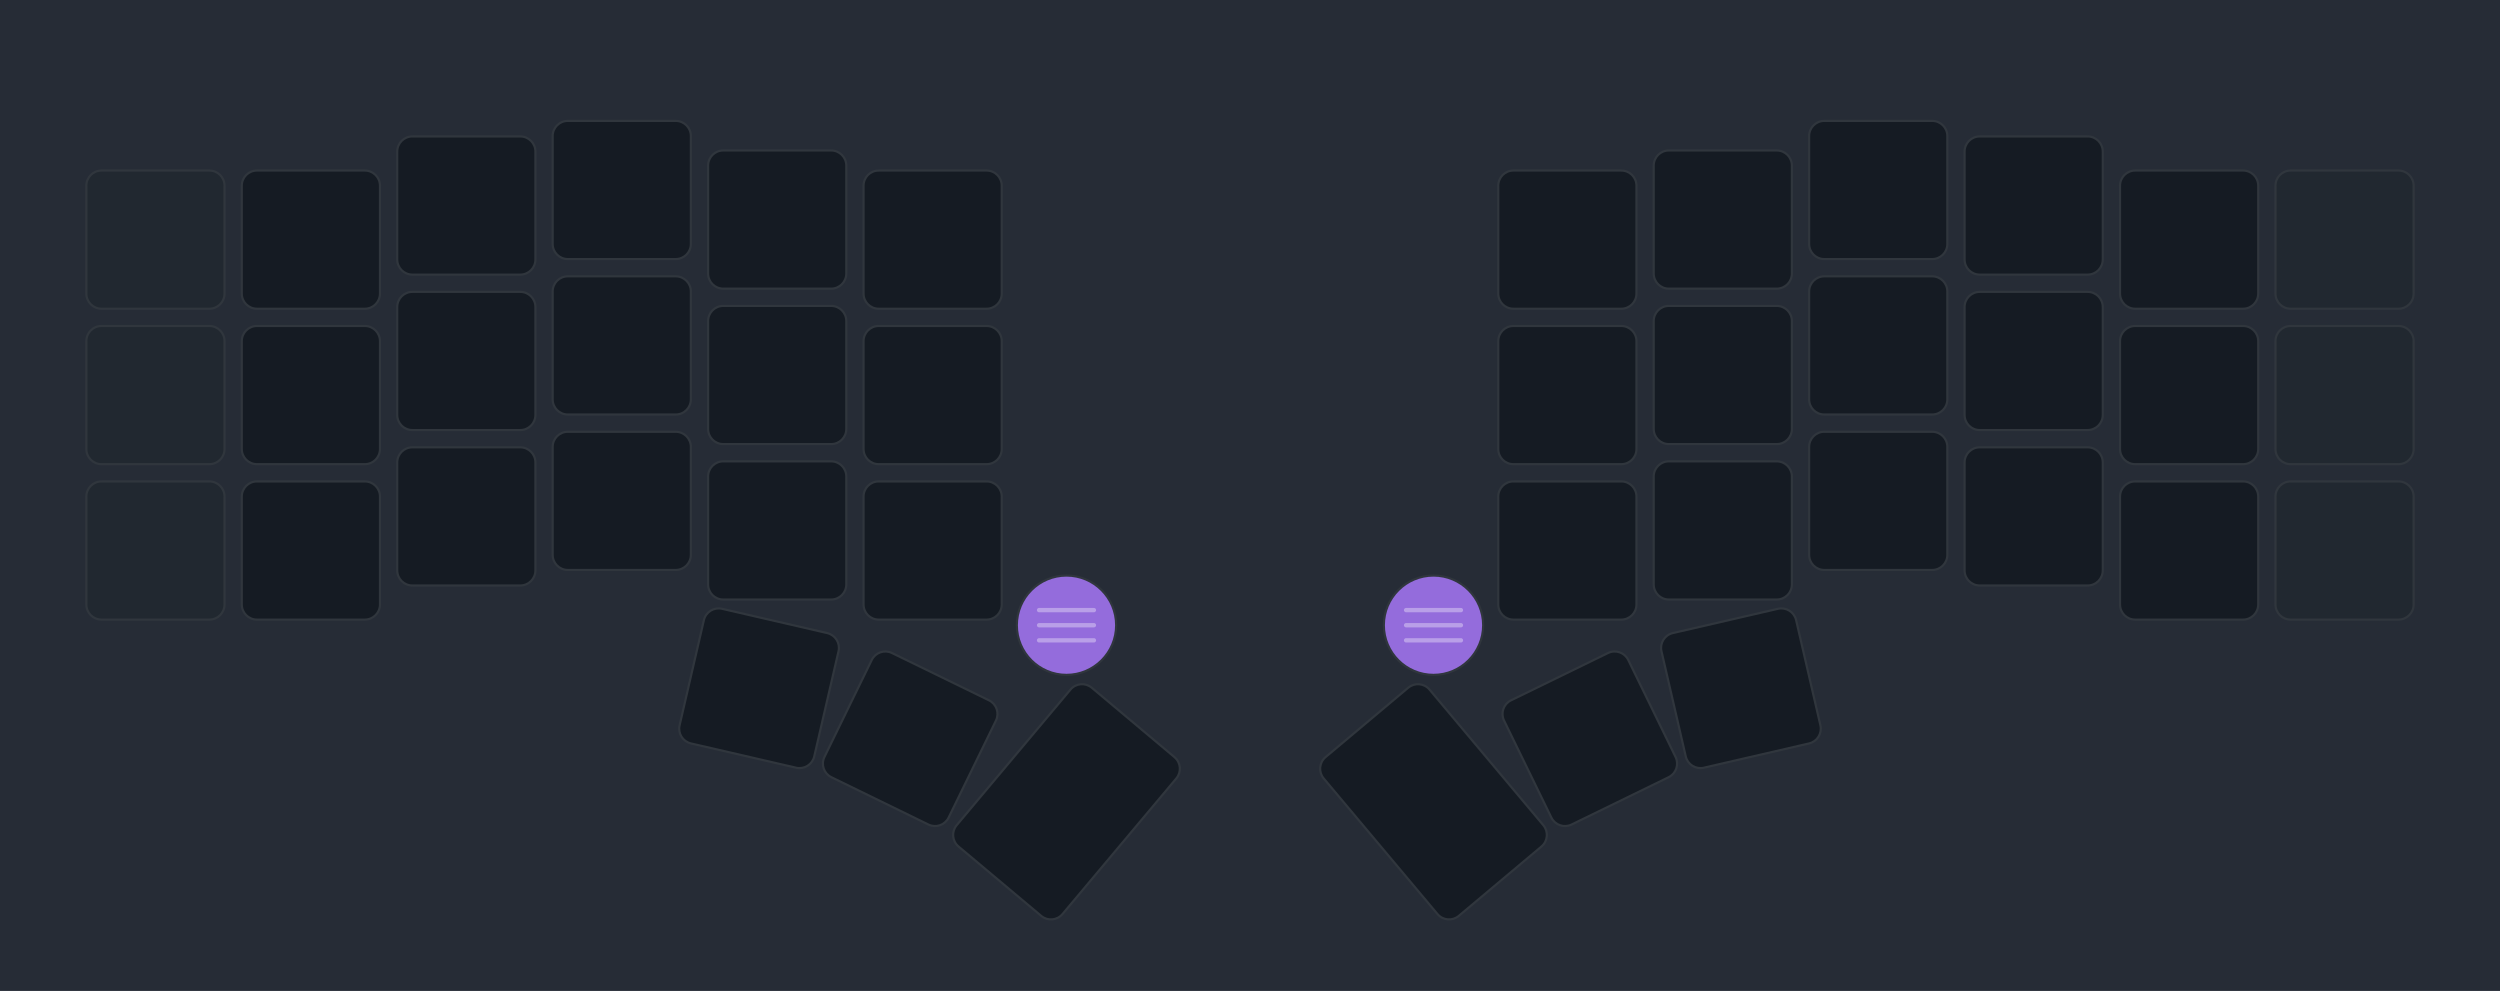
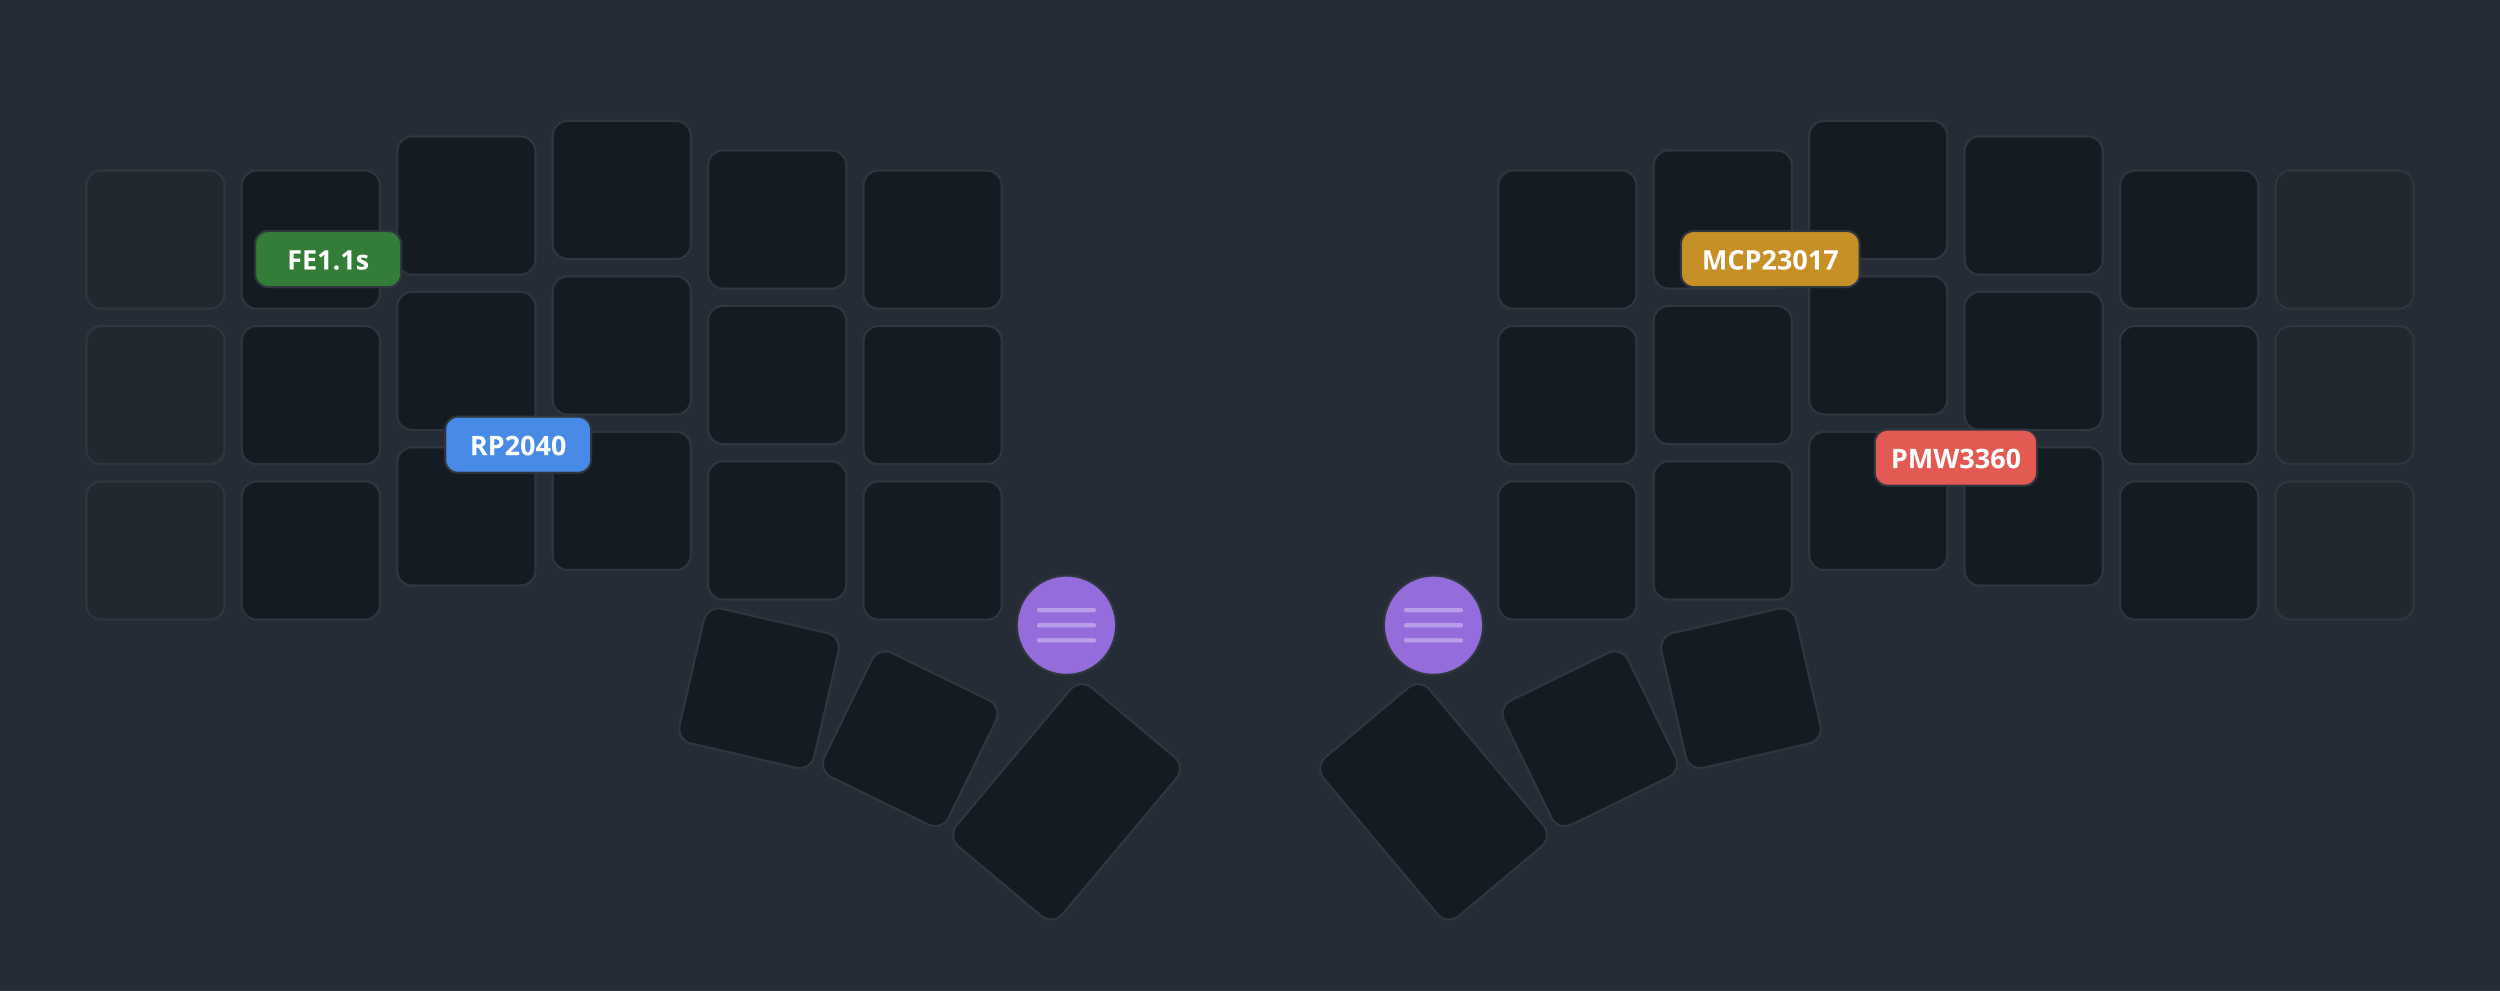
<svg xmlns="http://www.w3.org/2000/svg" viewBox="0 0 1158 459" width="1158" height="459" role="img" aria-label="Scoot physical layout">
  <style>
  .canvas { fill: #262c36; }
  .cap { stroke: #30363d; stroke-width: 1; }
  .enc { stroke: #30363d; stroke-width: 1; }
  .enc-tread { stroke: rgba(255,255,255,0.35); stroke-width: 2; stroke-linecap: round; }
+   .chip rect { stroke: #30363d; stroke-width: 1; }
+   .chip text { fill: #fff; font: 600 12.5px system-ui, sans-serif; text-anchor: middle; dominant-baseline: central; }
</style>
  <rect class="canvas" x="0" y="0" width="1158" height="459" />
  <g transform="rotate(0 72.0 111.0)">
    <rect class="cap" x="40.0" y="79.0" width="64.0" height="64.0" rx="7" fill="#212830" />
  </g>
  <g transform="rotate(0 72.0 183.0)">
    <rect class="cap" x="40.0" y="151.0" width="64.0" height="64.0" rx="7" fill="#212830" />
  </g>
  <g transform="rotate(0 72.0 255.0)">
    <rect class="cap" x="40.0" y="223.0" width="64.0" height="64.0" rx="7" fill="#212830" />
  </g>
  <g transform="rotate(0 144.0 111.0)">
    <rect class="cap" x="112.0" y="79.0" width="64.0" height="64.0" rx="7" fill="#151b23" />
  </g>
  <g transform="rotate(0 144.0 183.0)">
    <rect class="cap" x="112.0" y="151.0" width="64.0" height="64.0" rx="7" fill="#151b23" />
  </g>
  <g transform="rotate(0 144.0 255.0)">
    <rect class="cap" x="112.0" y="223.0" width="64.0" height="64.0" rx="7" fill="#151b23" />
  </g>
  <g transform="rotate(0 216.0 95.2)">
    <rect class="cap" x="184.0" y="63.2" width="64.0" height="64.0" rx="7" fill="#151b23" />
  </g>
  <g transform="rotate(0 216.0 167.2)">
    <rect class="cap" x="184.0" y="135.2" width="64.0" height="64.0" rx="7" fill="#151b23" />
  </g>
  <g transform="rotate(0 216.0 239.2)">
    <rect class="cap" x="184.0" y="207.2" width="64.0" height="64.0" rx="7" fill="#151b23" />
  </g>
  <g transform="rotate(0 288.0 88.0)">
    <rect class="cap" x="256.0" y="56.0" width="64.0" height="64.0" rx="7" fill="#151b23" />
  </g>
  <g transform="rotate(0 288.0 160.0)">
    <rect class="cap" x="256.0" y="128.0" width="64.0" height="64.0" rx="7" fill="#151b23" />
  </g>
  <g transform="rotate(0 288.0 232.0)">
    <rect class="cap" x="256.0" y="200.0" width="64.0" height="64.0" rx="7" fill="#151b23" />
  </g>
  <g transform="rotate(0 360.0 101.7)">
    <rect class="cap" x="328.0" y="69.7" width="64.0" height="64.0" rx="7" fill="#151b23" />
  </g>
  <g transform="rotate(0 360.0 173.7)">
    <rect class="cap" x="328.0" y="141.7" width="64.0" height="64.0" rx="7" fill="#151b23" />
  </g>
  <g transform="rotate(0 360.0 245.7)">
    <rect class="cap" x="328.0" y="213.7" width="64.0" height="64.0" rx="7" fill="#151b23" />
  </g>
  <g transform="rotate(0 432.0 111.0)">
    <rect class="cap" x="400.0" y="79.0" width="64.0" height="64.0" rx="7" fill="#151b23" />
  </g>
  <g transform="rotate(0 432.0 183.0)">
    <rect class="cap" x="400.0" y="151.0" width="64.0" height="64.0" rx="7" fill="#151b23" />
  </g>
  <g transform="rotate(0 432.0 255.0)">
    <rect class="cap" x="400.0" y="223.0" width="64.0" height="64.0" rx="7" fill="#151b23" />
  </g>
  <g transform="rotate(13 351.6 318.8)">
    <rect class="cap" x="319.6" y="286.8" width="64.0" height="64.0" rx="7" fill="#151b23" />
  </g>
  <g transform="rotate(26 421.6 342.2)">
    <rect class="cap" x="389.6" y="310.2" width="64.0" height="64.0" rx="7" fill="#151b23" />
  </g>
  <g transform="rotate(40 494.0 371.4)">
    <rect class="cap" x="462.0" y="323.4" width="64.0" height="96.0" rx="7" fill="#151b23" />
  </g>
  <circle class="enc" cx="494.0" cy="289.6" r="23.0" fill="#946cdc" />
  <line class="enc-tread" x1="481.3" y1="282.6" x2="506.7" y2="282.6" />
  <line class="enc-tread" x1="481.3" y1="289.6" x2="506.7" y2="289.6" />
  <line class="enc-tread" x1="481.3" y1="296.6" x2="506.7" y2="296.6" />
  <g transform="rotate(0 1086.0 111.0)">
    <rect class="cap" x="1054.0" y="79.0" width="64.0" height="64.0" rx="7" fill="#212830" />
  </g>
  <g transform="rotate(0 1086.0 183.0)">
    <rect class="cap" x="1054.0" y="151.0" width="64.0" height="64.0" rx="7" fill="#212830" />
  </g>
  <g transform="rotate(0 1086.0 255.0)">
    <rect class="cap" x="1054.0" y="223.0" width="64.0" height="64.0" rx="7" fill="#212830" />
  </g>
  <g transform="rotate(0 1014.0 111.0)">
    <rect class="cap" x="982.0" y="79.0" width="64.0" height="64.0" rx="7" fill="#151b23" />
  </g>
  <g transform="rotate(0 1014.0 183.0)">
    <rect class="cap" x="982.0" y="151.0" width="64.0" height="64.0" rx="7" fill="#151b23" />
  </g>
  <g transform="rotate(0 1014.0 255.0)">
    <rect class="cap" x="982.0" y="223.0" width="64.0" height="64.0" rx="7" fill="#151b23" />
  </g>
  <g transform="rotate(0 942.0 95.2)">
    <rect class="cap" x="910.0" y="63.2" width="64.0" height="64.0" rx="7" fill="#151b23" />
  </g>
  <g transform="rotate(0 942.0 167.2)">
    <rect class="cap" x="910.0" y="135.2" width="64.0" height="64.0" rx="7" fill="#151b23" />
  </g>
  <g transform="rotate(0 942.0 239.2)">
    <rect class="cap" x="910.0" y="207.2" width="64.0" height="64.0" rx="7" fill="#151b23" />
  </g>
  <g transform="rotate(0 870.0 88.0)">
    <rect class="cap" x="838.0" y="56.0" width="64.0" height="64.0" rx="7" fill="#151b23" />
  </g>
  <g transform="rotate(0 870.0 160.0)">
    <rect class="cap" x="838.0" y="128.0" width="64.0" height="64.0" rx="7" fill="#151b23" />
  </g>
  <g transform="rotate(0 870.0 232.0)">
    <rect class="cap" x="838.0" y="200.0" width="64.0" height="64.0" rx="7" fill="#151b23" />
  </g>
  <g transform="rotate(0 798.0 101.7)">
    <rect class="cap" x="766.0" y="69.7" width="64.0" height="64.0" rx="7" fill="#151b23" />
  </g>
  <g transform="rotate(0 798.0 173.7)">
    <rect class="cap" x="766.0" y="141.7" width="64.0" height="64.0" rx="7" fill="#151b23" />
  </g>
  <g transform="rotate(0 798.0 245.7)">
    <rect class="cap" x="766.0" y="213.7" width="64.0" height="64.0" rx="7" fill="#151b23" />
  </g>
  <g transform="rotate(0 726.0 111.0)">
    <rect class="cap" x="694.0" y="79.0" width="64.0" height="64.0" rx="7" fill="#151b23" />
  </g>
  <g transform="rotate(0 726.0 183.0)">
    <rect class="cap" x="694.0" y="151.0" width="64.0" height="64.0" rx="7" fill="#151b23" />
  </g>
  <g transform="rotate(0 726.0 255.0)">
    <rect class="cap" x="694.0" y="223.0" width="64.0" height="64.0" rx="7" fill="#151b23" />
  </g>
  <g transform="rotate(-13 806.4 318.8)">
    <rect class="cap" x="774.4" y="286.8" width="64.0" height="64.0" rx="7" fill="#151b23" />
  </g>
  <g transform="rotate(-26 736.4 342.2)">
    <rect class="cap" x="704.4" y="310.2" width="64.0" height="64.0" rx="7" fill="#151b23" />
  </g>
  <g transform="rotate(-40 664.0 371.4)">
    <rect class="cap" x="632.0" y="323.4" width="64.0" height="96.0" rx="7" fill="#151b23" />
  </g>
  <circle class="enc" cx="664.0" cy="289.6" r="23.0" fill="#946cdc" />
  <line class="enc-tread" x1="651.3" y1="282.6" x2="676.7" y2="282.6" />
  <line class="enc-tread" x1="651.3" y1="289.6" x2="676.7" y2="289.6" />
  <line class="enc-tread" x1="651.3" y1="296.6" x2="676.7" y2="296.6" />
+   <g class="chip">
+     <rect x="118.2" y="107.0" width="67.6" height="26" rx="6" fill="#347d39" />
+     <text x="152.0" y="120.0">FE1.1s</text>
+   </g>
+   <g class="chip">
+     <rect x="206.2" y="193.0" width="67.6" height="26" rx="6" fill="#478be6" />
+     <text x="240.0" y="206.0">RP2040</text>
+   </g>
+   <g class="chip">
+     <rect x="778.6" y="107.0" width="82.8" height="26" rx="6" fill="#c69026" />
+     <text x="820.0" y="120.0">MCP23017</text>
+   </g>
+   <g class="chip">
+     <rect x="868.4" y="199.0" width="75.2" height="26" rx="6" fill="#e35a52" />
+     <text x="906.0" y="212.0">PMW3360</text>
+   </g>
</svg>
